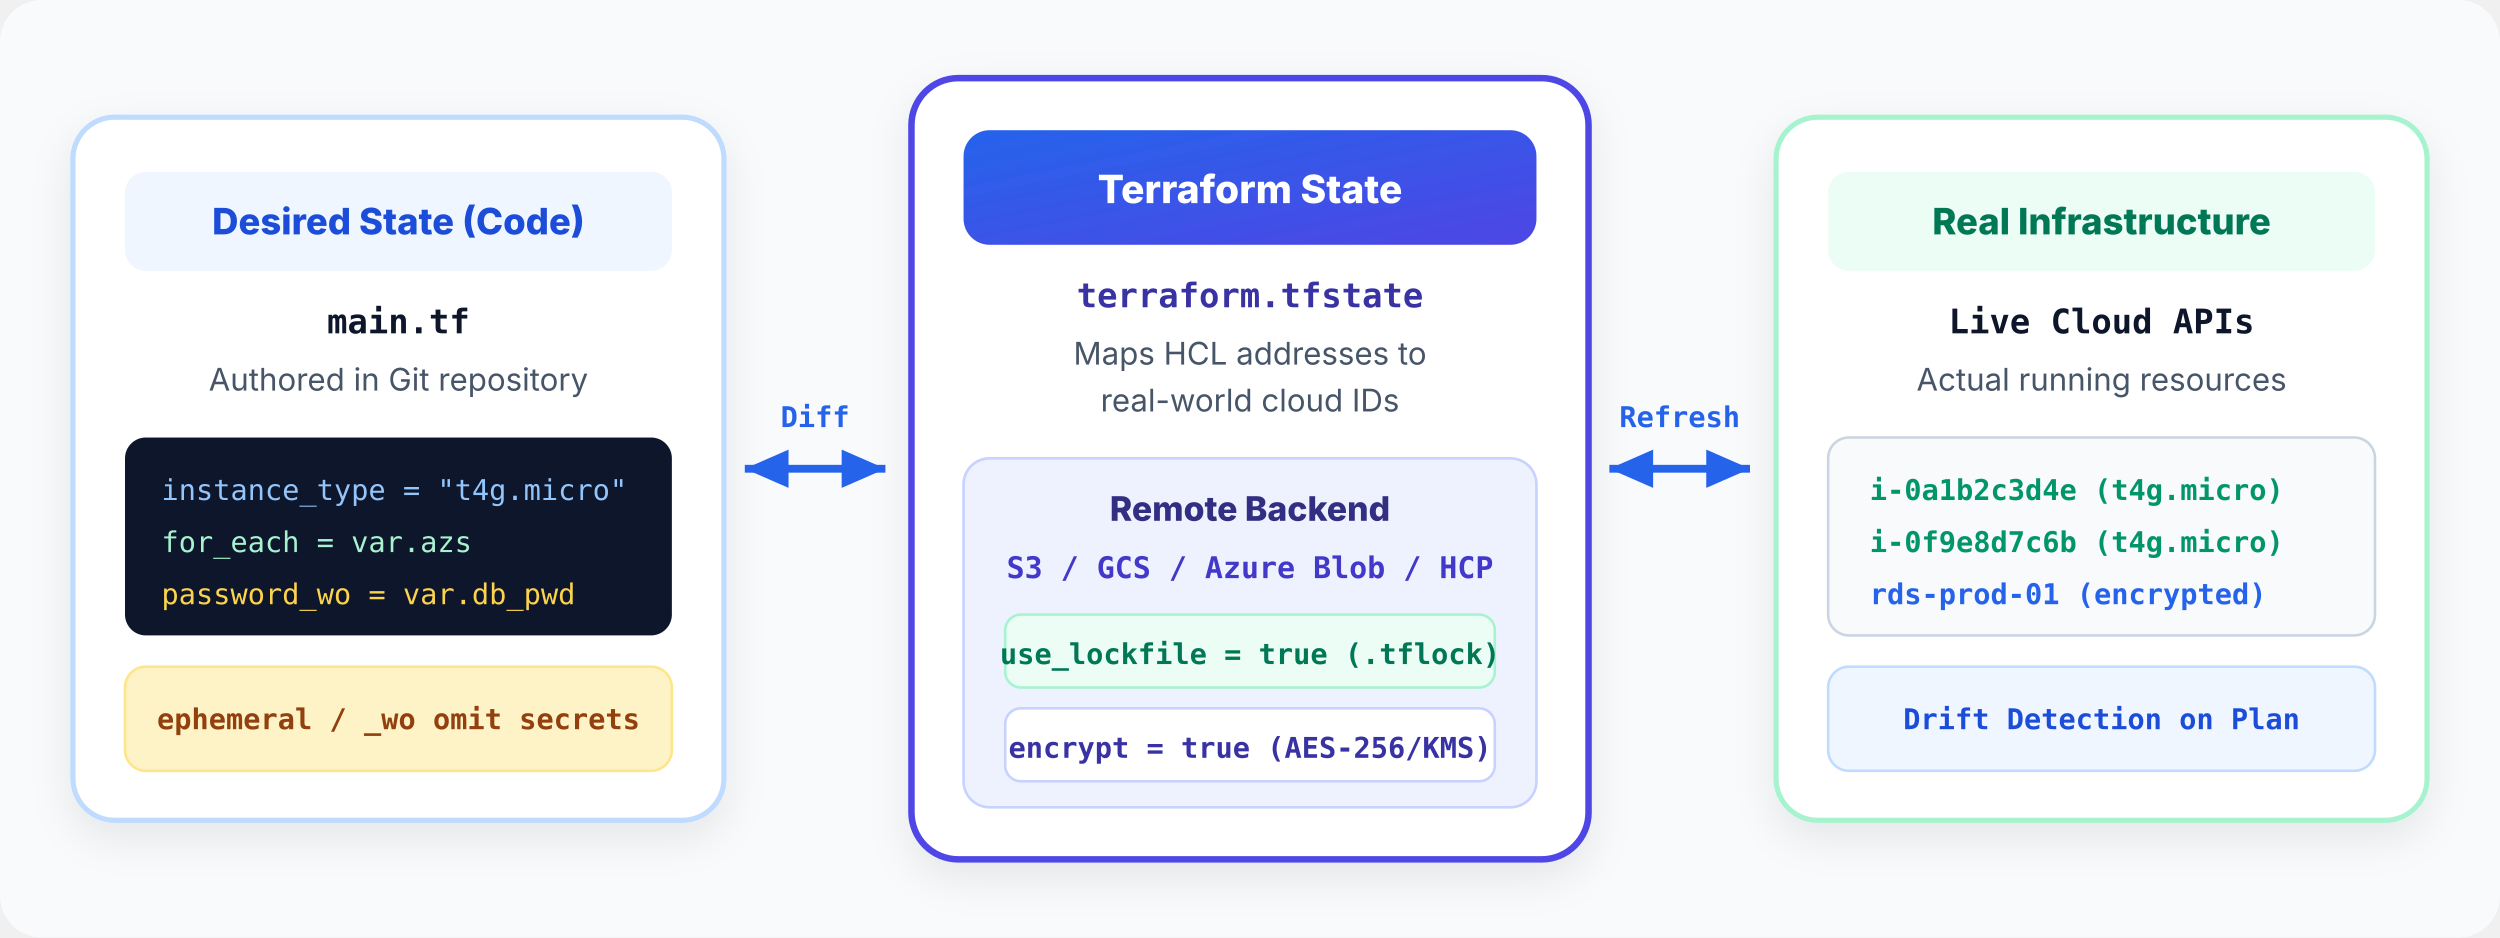
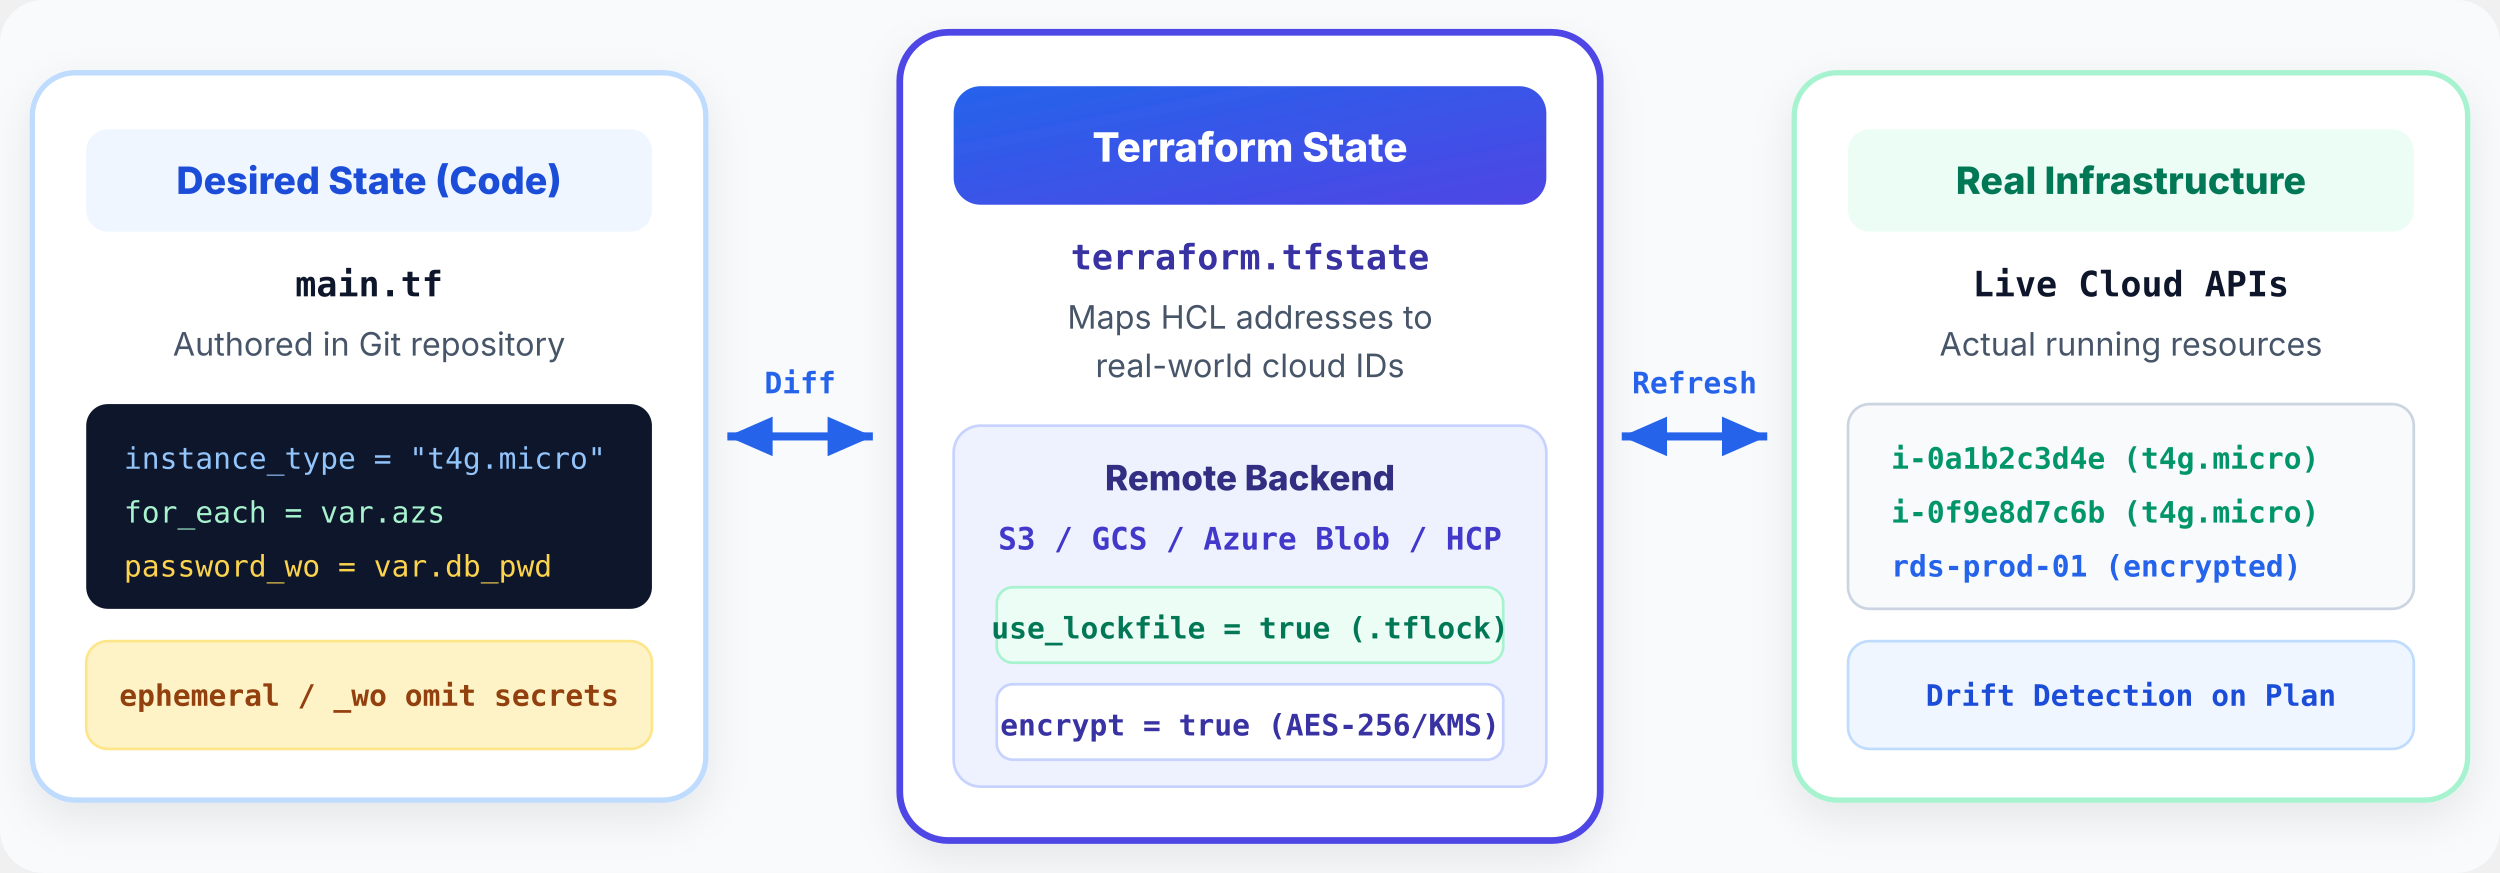
- <svg xmlns="http://www.w3.org/2000/svg" viewBox="0 0 960 360" width="960" height="360" font-family="'Inter', -apple-system, BlinkMacSystemFont, 'Segoe UI', sans-serif">
+ <svg xmlns="http://www.w3.org/2000/svg" viewBox="16 18 928 324" width="928" height="324" font-family="'Inter', -apple-system, BlinkMacSystemFont, 'Segoe UI', sans-serif">
  <defs>
    <linearGradient id="stateGrad" x1="0" y1="0" x2="1" y2="1">
      <stop offset="0%" stop-color="#2563eb" />
      <stop offset="100%" stop-color="#4f46e5" />
    </linearGradient>
    <marker id="arrowBi" viewBox="0 0 10 10" refX="8" refY="5" markerWidth="7" markerHeight="7" orient="auto-start-reverse">
      <path d="M 0 1.5 L 8 5 L 0 8.5 z" fill="#2563eb" />
    </marker>
    <filter id="cardShadow" x="-10%" y="-10%" width="120%" height="125%">
      <feDropShadow dx="0" dy="6" stdDeviation="8" flood-color="#0f172a" flood-opacity="0.08" />
    </filter>
  </defs>
-   <rect width="960" height="360" rx="16" fill="#f8fafc" />
+   <rect x="16" y="18" width="928" height="324" rx="16" fill="#f8fafc" />
  <g filter="url(#cardShadow)">
    <rect x="28" y="45" width="250" height="270" rx="16" fill="#ffffff" stroke="#bfdbfe" stroke-width="2" />
    <rect x="48" y="66" width="210" height="38" rx="8" fill="#eff6ff" />
    <text x="153" y="90" text-anchor="middle" font-size="14" font-weight="800" fill="#1d4ed8">Desired State (Code)</text>
    <text x="153" y="128" text-anchor="middle" font-size="13" font-family="'JetBrains Mono', monospace" font-weight="700" fill="#0f172a">main.tf</text>
    <text x="153" y="150" text-anchor="middle" font-size="12" fill="#475569">Authored in Git repository</text>
    <rect x="48" y="168" width="210" height="76" rx="8" fill="#0f172a" />
    <text x="62" y="192" font-size="11" font-family="'JetBrains Mono', monospace" fill="#93c5fd">instance_type = "t4g.micro"</text>
    <text x="62" y="212" font-size="11" font-family="'JetBrains Mono', monospace" fill="#a7f3d0">for_each      = var.azs</text>
    <text x="62" y="232" font-size="11" font-family="'JetBrains Mono', monospace" fill="#fcd34d">password_wo   = var.db_pwd</text>
    <rect x="48" y="256" width="210" height="40" rx="8" fill="#fef3c7" stroke="#fde68a" />
    <text x="153" y="280" text-anchor="middle" font-size="11" font-family="'JetBrains Mono', monospace" font-weight="700" fill="#92400e">ephemeral / _wo omit secrets</text>
  </g>
  <line x1="286" y1="180" x2="340" y2="180" stroke="#2563eb" stroke-width="3" marker-start="url(#arrowBi)" marker-end="url(#arrowBi)" />
  <text x="313" y="164" text-anchor="middle" font-size="11" font-family="'JetBrains Mono', monospace" font-weight="700" fill="#2563eb">Diff</text>
  <g filter="url(#cardShadow)">
    <rect x="350" y="30" width="260" height="300" rx="18" fill="#ffffff" stroke="#4f46e5" stroke-width="2.5" />
    <rect x="370" y="50" width="220" height="44" rx="10" fill="url(#stateGrad)" />
    <text x="480" y="78" text-anchor="middle" font-size="15" font-weight="800" fill="#ffffff">Terraform State</text>
    <text x="480" y="118" text-anchor="middle" font-size="13" font-family="'JetBrains Mono', monospace" font-weight="700" fill="#3730a3">terraform.tfstate</text>
    <text x="480" y="140" text-anchor="middle" font-size="12" fill="#475569">Maps HCL addresses to</text>
    <text x="480" y="158" text-anchor="middle" font-size="12" fill="#475569">real-world cloud IDs</text>
    <rect x="370" y="176" width="220" height="134" rx="10" fill="#eef2ff" stroke="#c7d2fe" />
    <text x="480" y="200" text-anchor="middle" font-size="13" font-weight="800" fill="#312e81">Remote Backend</text>
    <text x="480" y="222" text-anchor="middle" font-size="11.5" font-family="'JetBrains Mono', monospace" font-weight="600" fill="#4338ca">S3 / GCS / Azure Blob / HCP</text>
    <rect x="386" y="236" width="188" height="28" rx="6" fill="#ecfdf5" stroke="#a7f3d0" />
    <text x="480" y="255" text-anchor="middle" font-size="11" font-family="'JetBrains Mono', monospace" font-weight="700" fill="#047857">use_lockfile = true (.tflock)</text>
    <rect x="386" y="272" width="188" height="28" rx="6" fill="#ffffff" stroke="#c7d2fe" />
    <text x="480" y="291" text-anchor="middle" font-size="11" font-family="'JetBrains Mono', monospace" font-weight="700" fill="#3730a3">encrypt = true (AES-256/KMS)</text>
  </g>
  <line x1="618" y1="180" x2="672" y2="180" stroke="#2563eb" stroke-width="3" marker-start="url(#arrowBi)" marker-end="url(#arrowBi)" />
  <text x="645" y="164" text-anchor="middle" font-size="11" font-family="'JetBrains Mono', monospace" font-weight="700" fill="#2563eb">Refresh</text>
  <g filter="url(#cardShadow)">
    <rect x="682" y="45" width="250" height="270" rx="16" fill="#ffffff" stroke="#a7f3d0" stroke-width="2" />
    <rect x="702" y="66" width="210" height="38" rx="8" fill="#ecfdf5" />
    <text x="807" y="90" text-anchor="middle" font-size="14" font-weight="800" fill="#047857">Real Infrastructure</text>
    <text x="807" y="128" text-anchor="middle" font-size="13" font-family="'JetBrains Mono', monospace" font-weight="700" fill="#0f172a">Live Cloud APIs</text>
    <text x="807" y="150" text-anchor="middle" font-size="12" fill="#475569">Actual running resources</text>
    <rect x="702" y="168" width="210" height="76" rx="8" fill="#f8fafc" stroke="#cbd5e1" />
    <text x="718" y="192" font-size="11" font-family="'JetBrains Mono', monospace" font-weight="700" fill="#059669">i-0a1b2c3d4e (t4g.micro)</text>
    <text x="718" y="212" font-size="11" font-family="'JetBrains Mono', monospace" font-weight="700" fill="#059669">i-0f9e8d7c6b (t4g.micro)</text>
    <text x="718" y="232" font-size="11" font-family="'JetBrains Mono', monospace" font-weight="600" fill="#2563eb">rds-prod-01  (encrypted)</text>
    <rect x="702" y="256" width="210" height="40" rx="8" fill="#eff6ff" stroke="#bfdbfe" />
    <text x="807" y="280" text-anchor="middle" font-size="11" font-family="'JetBrains Mono', monospace" font-weight="700" fill="#1d4ed8">Drift Detection on Plan</text>
  </g>
</svg>
